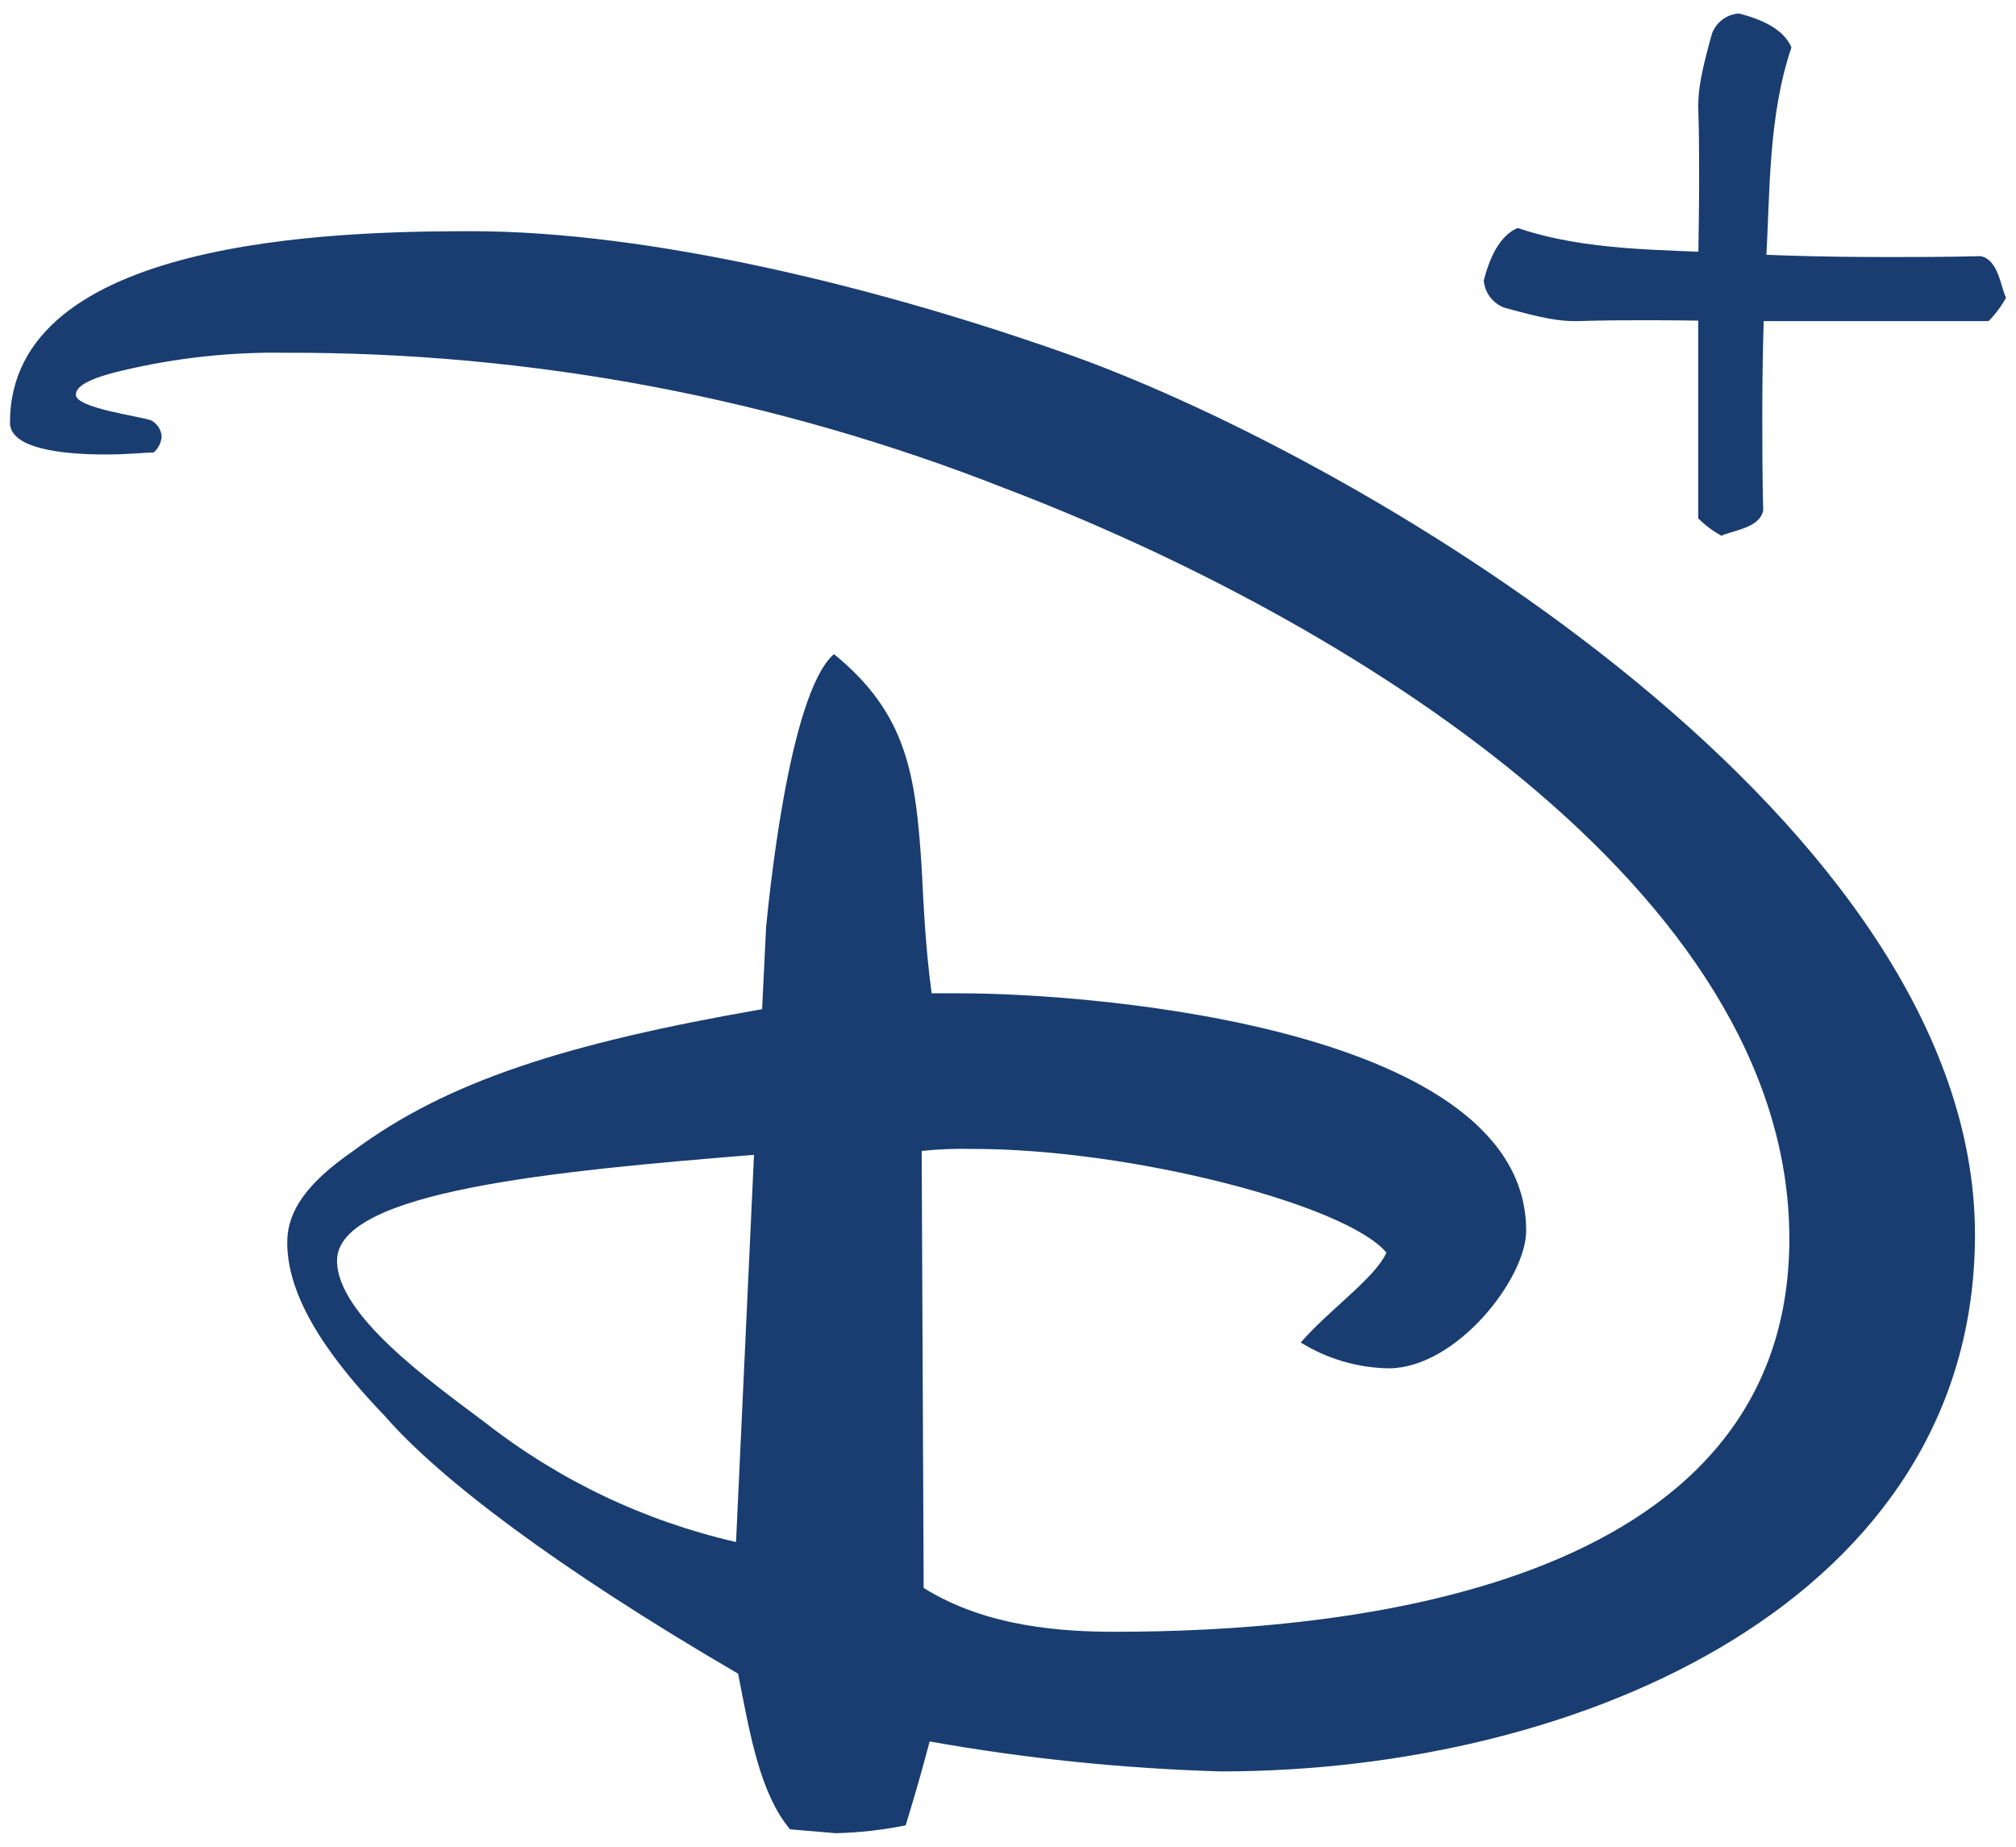
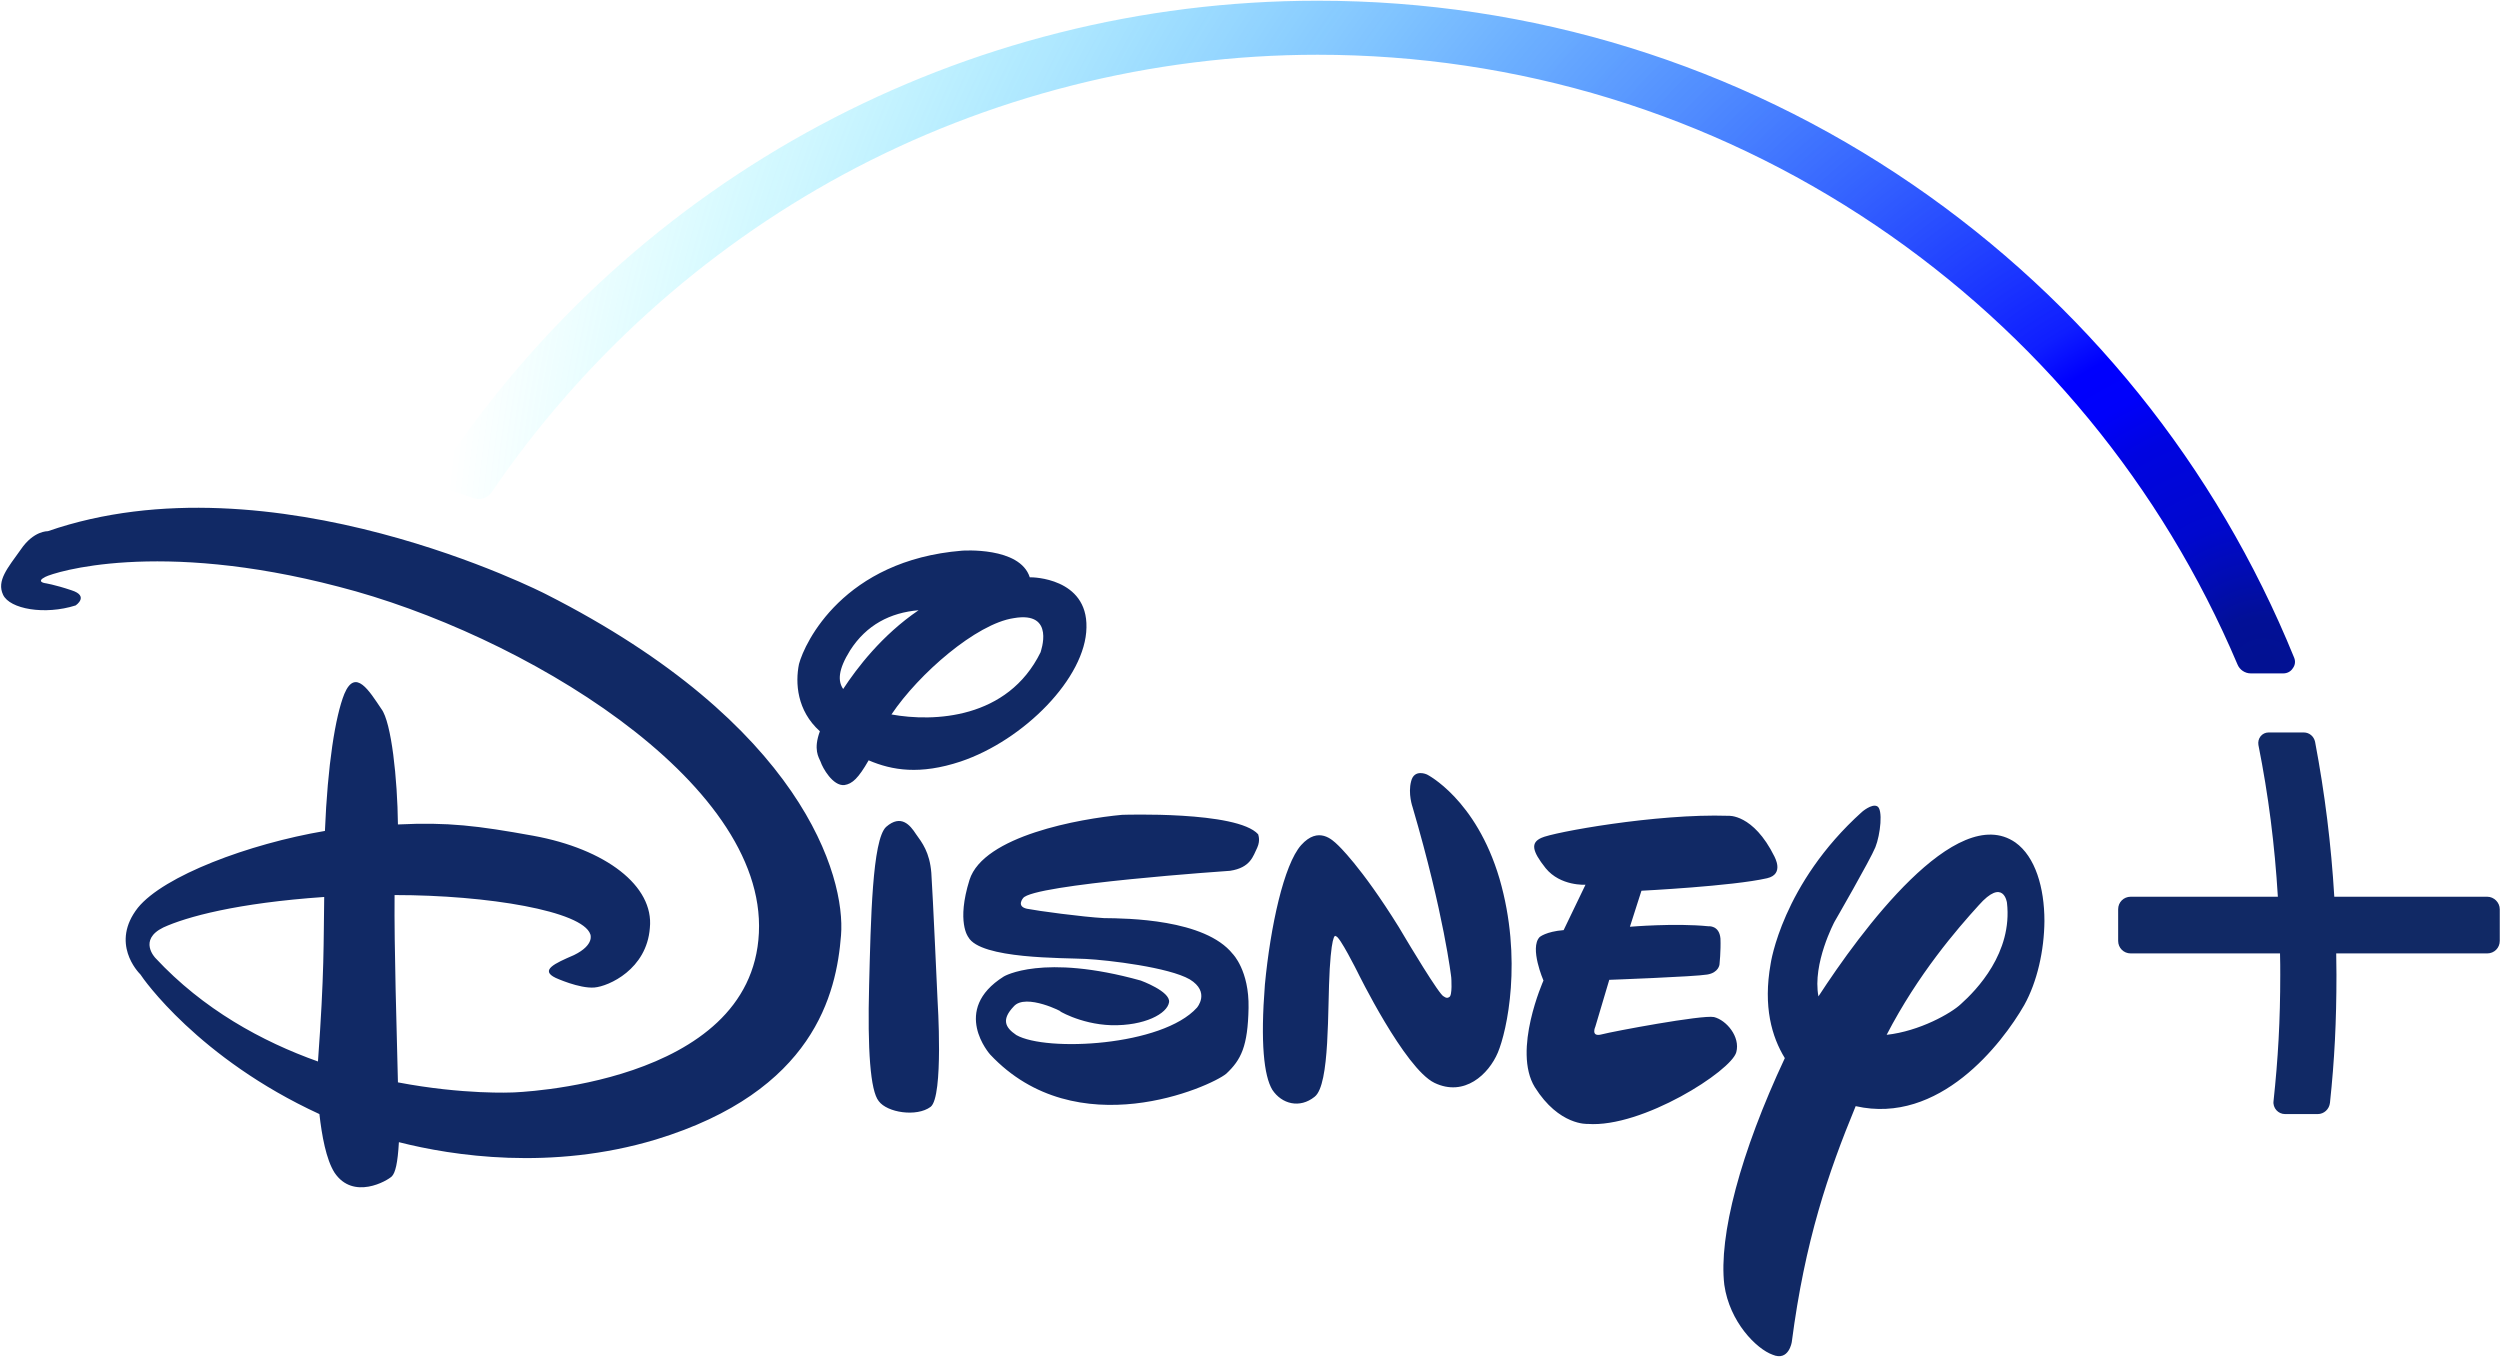
- <svg xmlns="http://www.w3.org/2000/svg" fill="#193d70" viewBox="1.900 2.750 20.200 18.500">
-   <path d="M2.96 7.303c-.44 0-.96-.058-.96-.319 0-1.839 3.238-1.918 4.618-1.918 1.799 0 4.097.558 6.055 1.258 2.979 1.08 9.016 4.678 9.016 8.795 0 3.638-3.918 5.377-7.556 5.377a20 20 0 0 1-2.918-.3c-.06.221-.1.38-.24.84a4 4 0 0 1-.7.079l-.459-.039c-.3-.36-.4-.939-.52-1.559-1.818-1.059-2.999-1.959-3.538-2.579-.46-.48-.98-1.12-.98-1.739 0-.319.2-.6.66-.918.94-.7 2.139-1.08 4.098-1.421l.04-.818c.02-.2.22-2.339.68-2.739.739.6.819 1.219.879 2.139.02.4.04.819.1 1.259h.28c1.399 0 5.677.359 5.677 2.378 0 .48-.7 1.379-1.38 1.379a1.73 1.73 0 0 1-.879-.259c.299-.341.739-.64.859-.9-.4-.48-2.558-1.039-4.137-1.039a4 4 0 0 0-.52.02l.02 4.378c.639.4 1.419.439 1.918.439 2.2 0 6.756-.379 6.756-3.938 0-3.518-4.497-6.236-7.855-7.515a19.5 19.5 0 0 0-7.216-1.36 6.6 6.6 0 0 0-1.639.18c-.339.08-.459.16-.459.24 0 .139.679.22.76.26a.2.2 0 0 1 .1.159.24.24 0 0 1-.08.16c-.081 0-.26.02-.48.02m6.495 7.016c-1.978.161-4.178.361-4.178 1.06 0 .54.92 1.2 1.48 1.619a6.4 6.4 0 0 0 2.518 1.2Zm10.141-8.955a31 31 0 0 0-.038 1.567c0 .272 0 .583.009.933-.038.176-.291.195-.418.253a1 1 0 0 1-.233-.174V5.482c0-.264.009-.535.009-.944 0-.205 0-.438-.009-.72 0-.175.029-.34.137-.729a.31.31 0 0 1 .272-.204c.223.058.447.155.525.34-.234.691-.214 1.449-.254 2.139m-.349-.077c.389.019.856.038 1.566.038.272 0 .584 0 .933-.009.176.037.196.291.254.417q-.071.129-.175.234h-2.461c-.262 0-.535-.009-.942-.009-.205 0-.439 0-.72.009-.176.002-.341-.027-.73-.135a.32.32 0 0 1-.205-.272c.058-.224.156-.448.34-.526.691.234 1.45.214 2.141.253Z" />
+ <svg xmlns="http://www.w3.org/2000/svg" width="1041px" height="565px" viewBox="0.000 0.000 1041.000 565.000" version="1.1">
+   <g id="Layer_1">
+     <g id="group">
+       <g id="group-1">
+         <g id="group-2">
+           <path id="Path" d="M735.8 365.7 C721.4 369 683.5 370.9 683.5 370.9 L678.7 385.9 C678.7 385.9 697.6 384.3 711.4 385.7 711.4 385.7 715.9 385.2 716.4 390.8 716.6 396 716 401.6 716 401.6 716 401.6 715.7 405 710.9 405.8 705.7 406.7 670.1 408 670.1 408 L664.3 427.5 C664.3 427.5 662.2 432 667 430.7 671.5 429.5 708.8 422.5 713.7 423.5 718.9 424.8 724.7 431.7 723 438.1 721 445.9 683.8 469.7 661.1 468 661.1 468 649.2 468.8 639.1 452.7 629.7 437.4 642.7 408.3 642.7 408.3 642.7 408.3 636.8 394.7 641.1 390.2 641.1 390.2 643.7 387.9 651.1 387.3 L660.2 368.4 C660.2 368.4 649.8 369.1 643.6 361.5 637.8 354.2 637.4 350.9 641.8 348.9 646.5 346.6 689.8 338.7 719.6 339.7 719.6 339.7 730 338.7 738.9 356.7 738.8 356.7 743.2 364 735.8 365.7 Z M623.7 438.3 C619.9 447.3 609.8 456.9 597.3 450.9 584.9 444.9 565.2 404.6 565.2 404.6 565.2 404.6 557.7 389.6 556.3 389.9 556.3 389.9 554.7 387 553.7 403.4 552.7 419.8 553.9 451.7 547.4 456.7 541.2 461.7 533.7 459.7 529.8 453.8 526.3 448 524.8 434.2 526.7 410 529 385.8 534.6 360 541.8 351.9 549 343.9 554.8 349.7 557 351.8 557 351.8 566.6 360.5 582.5 386.1 L585.3 390.8 C585.3 390.8 599.7 415 601.2 414.9 601.2 414.9 602.4 416 603.4 415.2 604.9 414.8 604.3 407 604.3 407 604.3 407 601.3 380.7 588.2 336.1 588.2 336.1 586.2 330.5 587.6 325.3 588.9 320 594.2 322.5 594.2 322.5 594.2 322.5 614.6 332.7 624.4 365.9 634.1 399.4 627.5 429.3 623.7 438.3 Z M523.5 353 C521.8 356.4 520.8 361.3 512.2 362.6 512.2 362.6 429.9 368.2 426 374 426 374 423.1 377.4 427.6 378.4 432.1 379.3 450.7 381.8 459.7 382.3 469.3 382.4 501.7 382.7 513.3 397.2 513.3 397.2 520.2 404.1 519.9 419.7 519.6 435.7 516.8 441.3 510.6 447.1 504.1 452.5 448.3 477.5 412.3 439.1 412.3 439.1 395.7 420.6 418 406.6 418 406.6 434.1 396.9 475 408.3 475 408.3 487.4 412.8 486.8 417.3 486.1 422.1 476.6 427.2 462.8 426.9 449.4 426.5 439.6 420.1 441.5 421.1 443.3 421.8 427.1 413.3 422.1 419.1 417.1 424.4 418.3 427.7 423.2 431 435.7 438.1 484 435.6 498.4 419.6 498.4 419.6 504.1 413.1 495.4 407.8 486.7 402.8 461.8 399.8 452.1 399.3 442.8 398.8 408.2 399.4 403.2 390.2 403.2 390.2 398.2 384 403.7 366.4 409.5 348 449.8 340.9 467.2 339.3 467.2 339.3 515.1 337.6 523.9 347.4 523.8 347.4 525 349.7 523.5 353 Z M387.5 460.9 C381.7 465.2 369.4 463.3 365.9 458.5 362.4 454.2 361.2 437.1 361.9 410.3 362.6 383.2 363.2 349.6 369 344.3 375.2 338.9 379 343.6 381.4 347.3 384 350.9 387.1 354.9 387.8 363.4 388.4 371.9 390.4 416.5 390.4 416.5 390.4 416.5 393 456.7 387.5 460.9 Z M400 317.1 C383.1 322.7 371.5 320.8 361.7 316.6 357.4 324.1 354.9 326.4 351.6 326.9 346.8 327.4 342.5 319.7 341.7 317.2 340.9 315.3 338.6 312.1 341.4 304.5 331.8 295.9 331.1 284.3 332.7 276.5 335.1 267.5 351.3 233.3 400.6 229.3 400.6 229.3 424.7 227.5 428.8 240.4 L429.5 240.4 C429.5 240.4 452.9 240.5 452.4 261.3 452.1 282.2 426.4 308.2 400 317.1 Z M354 270.8 C349 278.8 348.8 283.6 351.1 286.9 356.8 278.2 367.2 264.5 382.5 254.1 370.7 255.1 360.8 260.2 354 270.8 Z M422.1 257.4 C406.6 259.7 382.6 280.5 371.2 297.5 388.7 300.7 419.6 299.5 433.3 271.6 433.2 271.6 439.8 254.3 422.1 257.4 Z M842.9 418.5 C833.6 434.7 807.5 468.5 772.7 460.6 761.2 488.5 751.6 516.6 746.1 558.8 746.1 558.8 744.9 567 738.1 564.1 731.4 561.7 720.2 550.5 718 535 715.6 514.6 724.7 480.1 743.2 440.6 737.8 431.8 734.1 419.2 737.3 401.3 737.3 401.3 742 368.1 775.3 338.1 775.3 338.1 779.3 334.6 781.6 335.7 784.2 336.8 783 347.6 780.9 352.8 778.8 358 763.9 383.8 763.9 383.8 763.9 383.8 754.6 401.2 757.2 414.9 774.7 388 814.5 333.7 839.2 350.8 847.5 356.7 851.3 369.6 851.3 383.5 851.2 395.8 848.3 408.8 842.9 418.5 Z M835.7 375.9 C835.7 375.9 834.3 365.2 823.9 377 814.9 386.9 798.7 405.6 785.6 430.9 799.3 429.4 812.5 421.9 816.5 418.1 823 412.3 838.1 396.7 835.7 375.9 Z M350.2 389.5 C348.3 413.7 339 454.4 273.1 474.5 229.6 487.6 188.5 481.3 166.1 475.6 165.6 484.5 164.6 488.3 163.2 489.8 161.3 491.7 147.1 499.9 139.3 488.3 135.8 482.8 134 472.8 133 463.9 82.6 440.7 59.4 407.3 58.5 405.8 57.4 404.7 45.9 392.7 57.4 378 68.2 364.7 103.5 351.4 135.3 346 136.4 318.8 139.6 298.3 143.4 288.9 148 278 153.8 287.8 158.8 295.2 163 300.7 165.5 324.4 165.7 343.3 186.5 342.3 198.8 343.8 222 348 252.2 353.5 272.4 368.9 270.6 386.4 269.3 403.6 253.5 410.7 247.5 411.2 241.2 411.7 231.4 407.2 231.4 407.2 224.7 404 230.9 401.2 239 397.7 247.8 393.4 245.8 389 245.8 389 242.5 379.4 203.3 372.7 164.3 372.7 164.1 394.2 165.2 429.9 165.7 450.7 193 455.9 213.4 454.9 213.4 454.9 213.4 454.9 313 452.1 316 388.5 319.1 324.8 216.7 263.7 141 244.3 65.4 224.5 22.6 238.3 18.9 240.2 14.9 242.2 18.6 242.8 18.6 242.8 18.6 242.8 22.7 243.4 29.8 245.8 37.3 248.2 31.5 252.1 31.5 252.1 18.6 256.2 4.1 253.6 1.3 247.7 -1.5 241.8 3.2 236.5 8.6 228.9 14 220.9 19.9 221.2 19.9 221.2 113.4 188.8 227.3 247.4 227.3 247.4 334 301.5 352.2 364.9 350.2 389.5 Z M68 386.2 C57.4 391.4 64.7 398.9 64.7 398.9 84.6 420.3 109.1 433.7 132.4 442 135.1 405.1 134.7 392.1 135 373.5 98.6 376 77.6 381.8 68 386.2 Z" fill="#112965" fill-opacity="1" stroke="none" />
+         </g>
+       </g>
+       <g id="group-3">
+         <g id="group-4">
+           <g id="group-5">
+             <path id="Path-1" d="M1040.9 378.6 L1040.9 391.8 C1040.9 394.7 1038.6 397 1035.7 397 L972.8 397 C972.8 400.3 972.9 403.2 972.9 405.9 972.9 425.4 972.1 441.3 970.2 459.2 969.9 461.9 967.7 463.9 965.1 463.9 L951.5 463.9 C950.1 463.9 948.8 463.3 947.9 462.3 947 461.3 946.5 459.9 946.7 458.5 948.6 440.7 949.5 425 949.5 405.9 949.5 403.1 949.5 400.2 949.4 397 L887.2 397 C884.3 397 882 394.7 882 391.8 L882 378.6 C882 375.7 884.3 373.4 887.2 373.4 L948.5 373.4 C947.2 351.9 944.6 331.2 940.4 310.2 940.2 308.9 940.5 307.6 941.3 306.6 942.1 305.6 943.3 305 944.6 305 L959.3 305 C961.6 305 963.5 306.6 964 308.9 968.1 330.6 970.7 351.7 972 373.4 L1035.7 373.4 C1038.5 373.4 1040.9 375.8 1040.9 378.6 Z" fill="#112965" fill-opacity="1" stroke="none" />
+           </g>
+         </g>
+       </g>
+       <g id="group-6">
+         <g id="group-7">
+           <path id="Path-2" d="M200.2 204.3 L200.1 204.3 M199.4 204.4 C199.1 204.4 198.8 204.3 198.5 204.3 198.8 204.4 199.1 204.4 199.4 204.4 L199.7 204.4 C199.6 204.4 199.5 204.4 199.4 204.4 Z M199.4 204.4 C199.1 204.4 198.8 204.3 198.5 204.3 198.8 204.4 199.1 204.4 199.4 204.4 L199.7 204.4 C199.6 204.4 199.5 204.4 199.4 204.4 Z" fill="none" stroke="none" />
+           <defs>
+             <radialGradient id="radial-gradient" gradientUnits="userSpaceOnUse" cx="942.524" cy="279.896" r="760.124" fx="942.524" fy="279.896">
+               <stop offset="0.007" stop-color="#021192" stop-opacity="1" />
+               <stop offset="0.03" stop-color="#021096" stop-opacity="1" />
+               <stop offset="0.057" stop-color="#010cb4" stop-opacity="1" />
+               <stop offset="0.084" stop-color="#0008ce" stop-opacity="1" />
+               <stop offset="0.111" stop-color="#0006d7" stop-opacity="1" />
+               <stop offset="0.138" stop-color="#0004e1" stop-opacity="1" />
+               <stop offset="0.165" stop-color="#0001fa" stop-opacity="1" />
+               <stop offset="0.191" stop-color="#0000fe" stop-opacity="1" />
+               <stop offset="0.216" stop-color="#0f1eff" stop-opacity="1" />
+               <stop offset="1" stop-color="#00ffff" stop-opacity="0" />
+             </radialGradient>
+           </defs>
+           <path id="Path-3" d="M955.3 273.9 C922.8 194 867.9 125.9 796.5 76.9 723.4 26.8 637.7 0.3 548.7 0.3 401.5 0.3 264.9 73.4 183.4 195.9 182.5 197.2 182.3 198.9 182.8 200.4 183.3 202 184.5 203.1 186 203.6 L197.4 207.5 C198.1 207.7 198.8 207.8 199.4 207.8 201.5 207.8 203.5 206.7 204.7 205 242.1 150 292.7 104.3 351.1 72.7 411.4 40.1 479.7 22.8 548.6 22.8 631.9 22.8 712.2 47.4 781 93.8 848.1 139.1 900.2 202.4 931.7 276.7 932.6 278.9 934.8 280.4 937.2 280.4 L950.8 280.4 C952.4 280.4 953.9 279.6 954.7 278.3 955.7 277 955.9 275.4 955.3 273.9 Z M199.4 204.4 C199.1 204.4 198.8 204.3 198.5 204.2 198.8 204.3 199.1 204.4 199.4 204.4 L199.6 204.4 C199.6 204.4 199.5 204.4 199.4 204.4 Z M934.4 278.6 C934.7 278.8 935 279 935.3 279.1 935 278.9 934.7 278.8 934.4 278.6 Z" fill-opacity="1" fill="url(#radial-gradient)" stroke="none" />
+         </g>
+       </g>
+     </g>
+   </g>
</svg>
